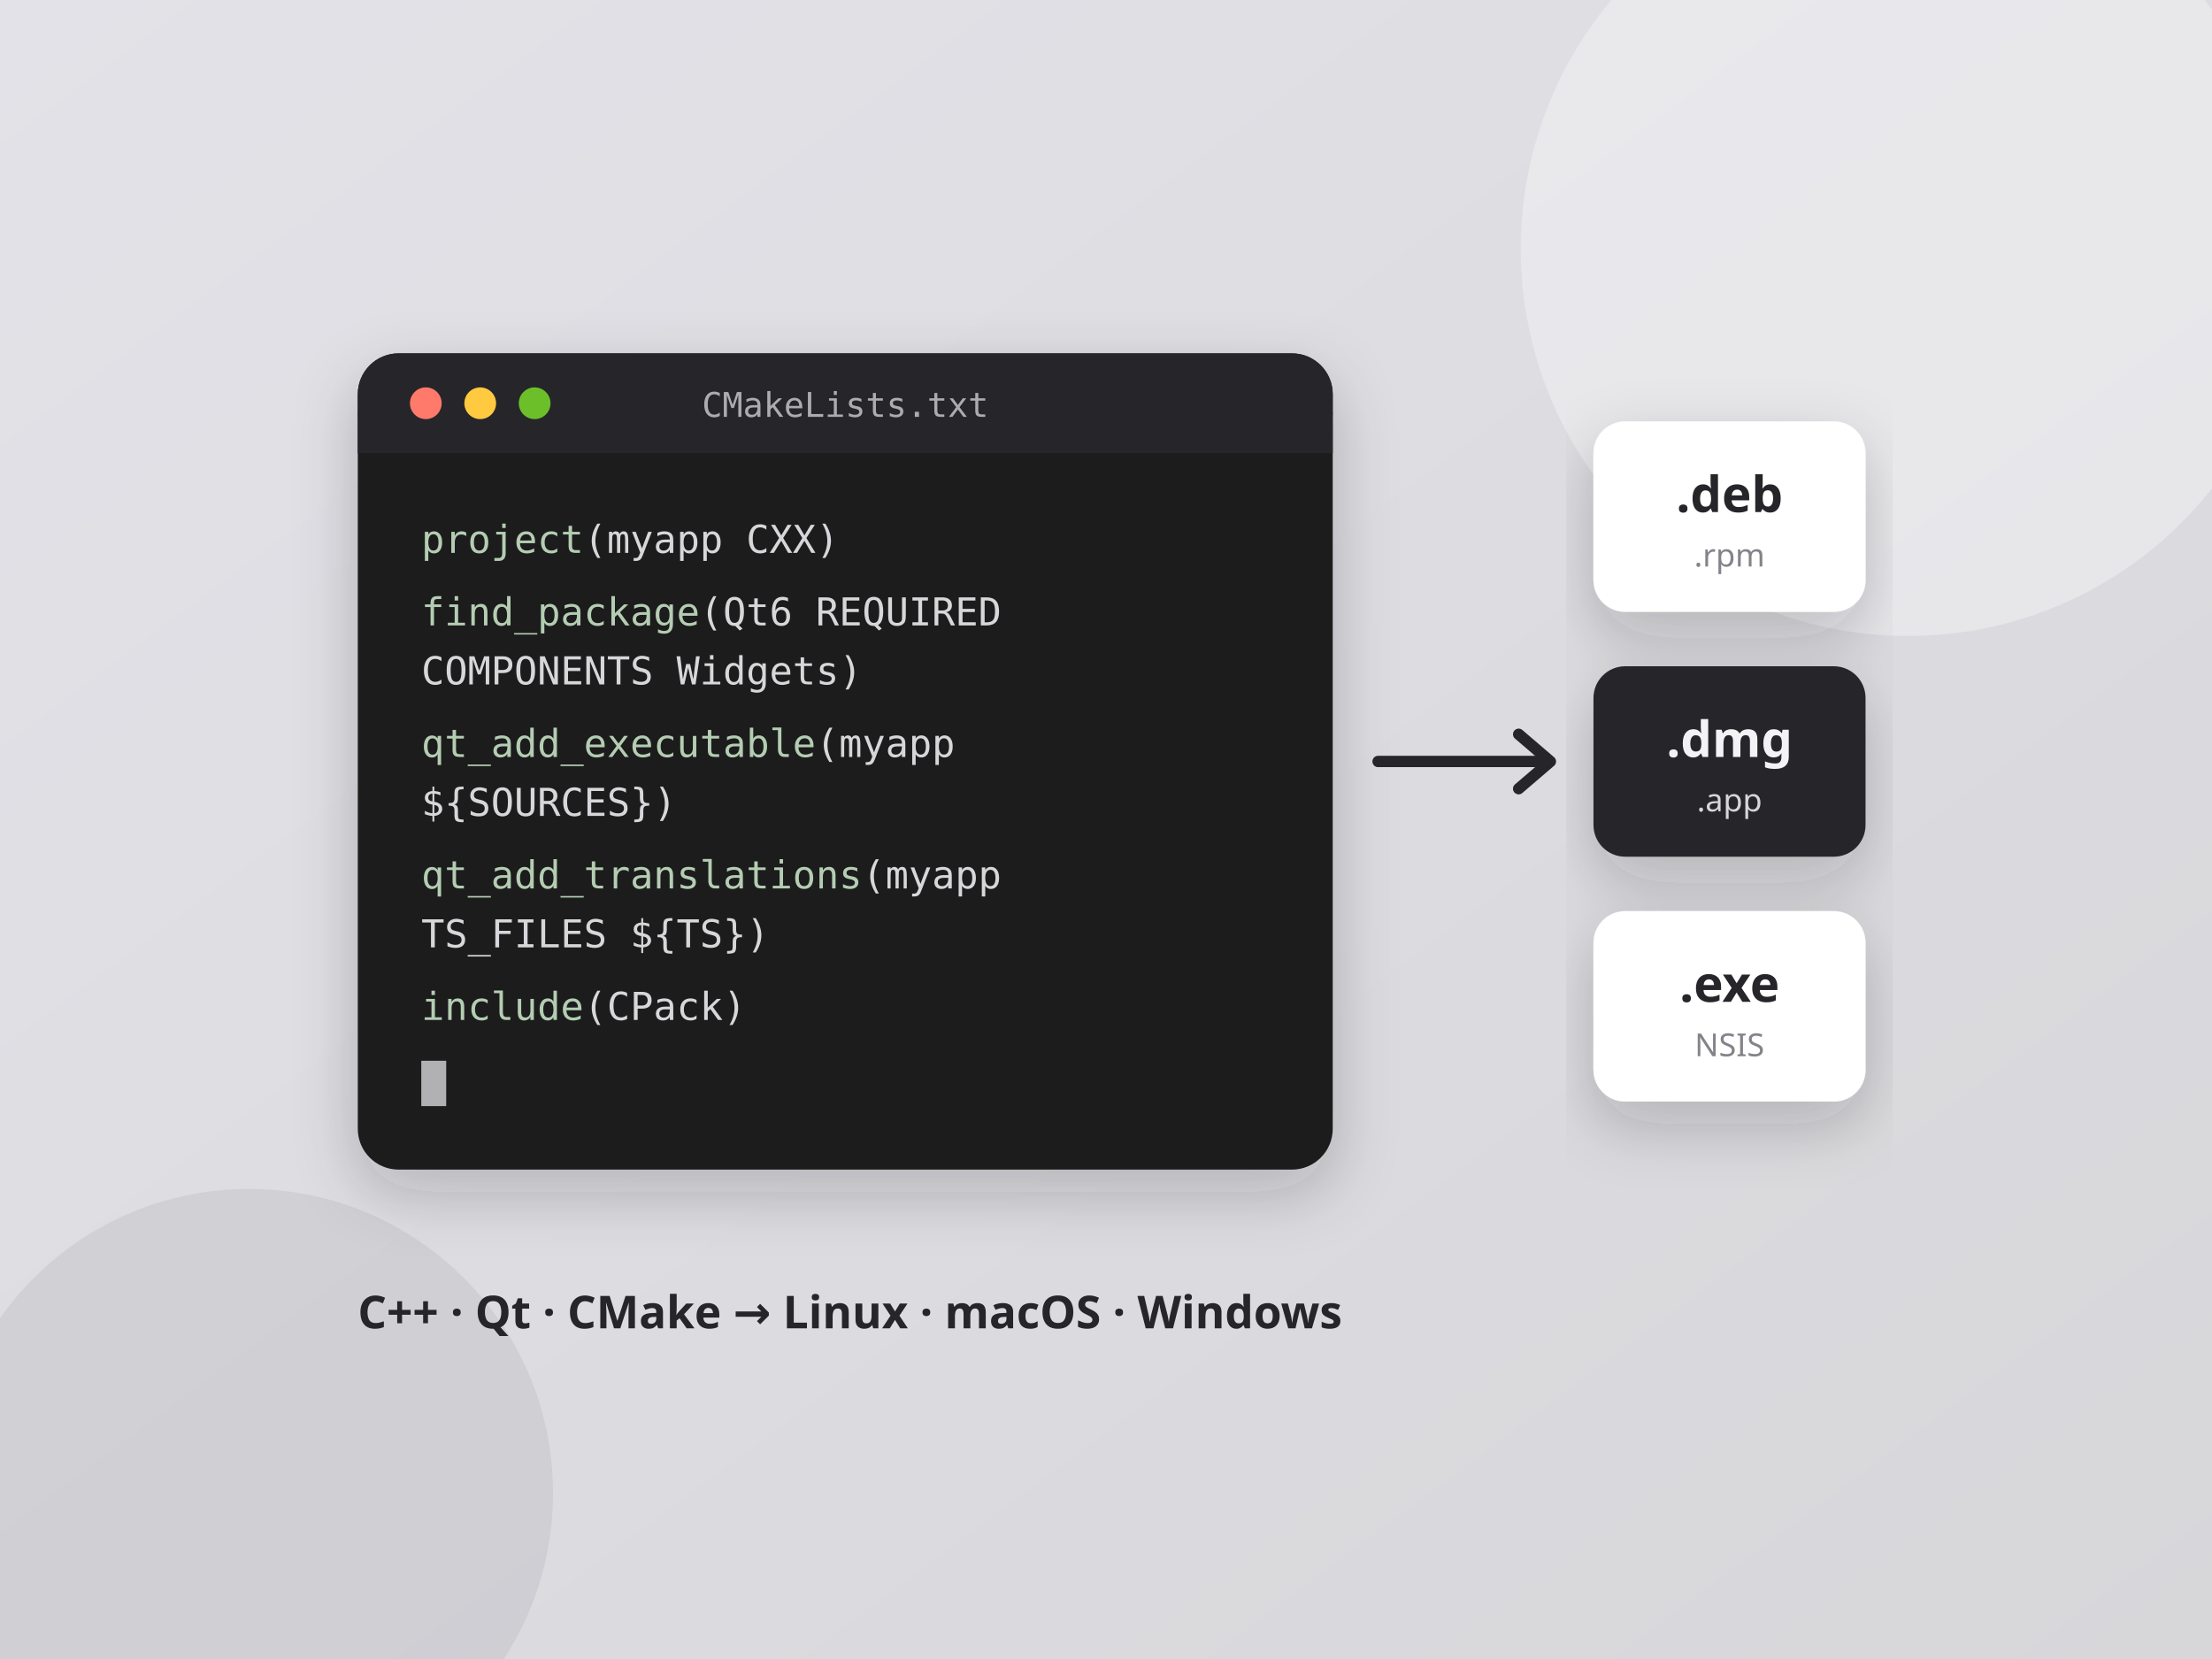
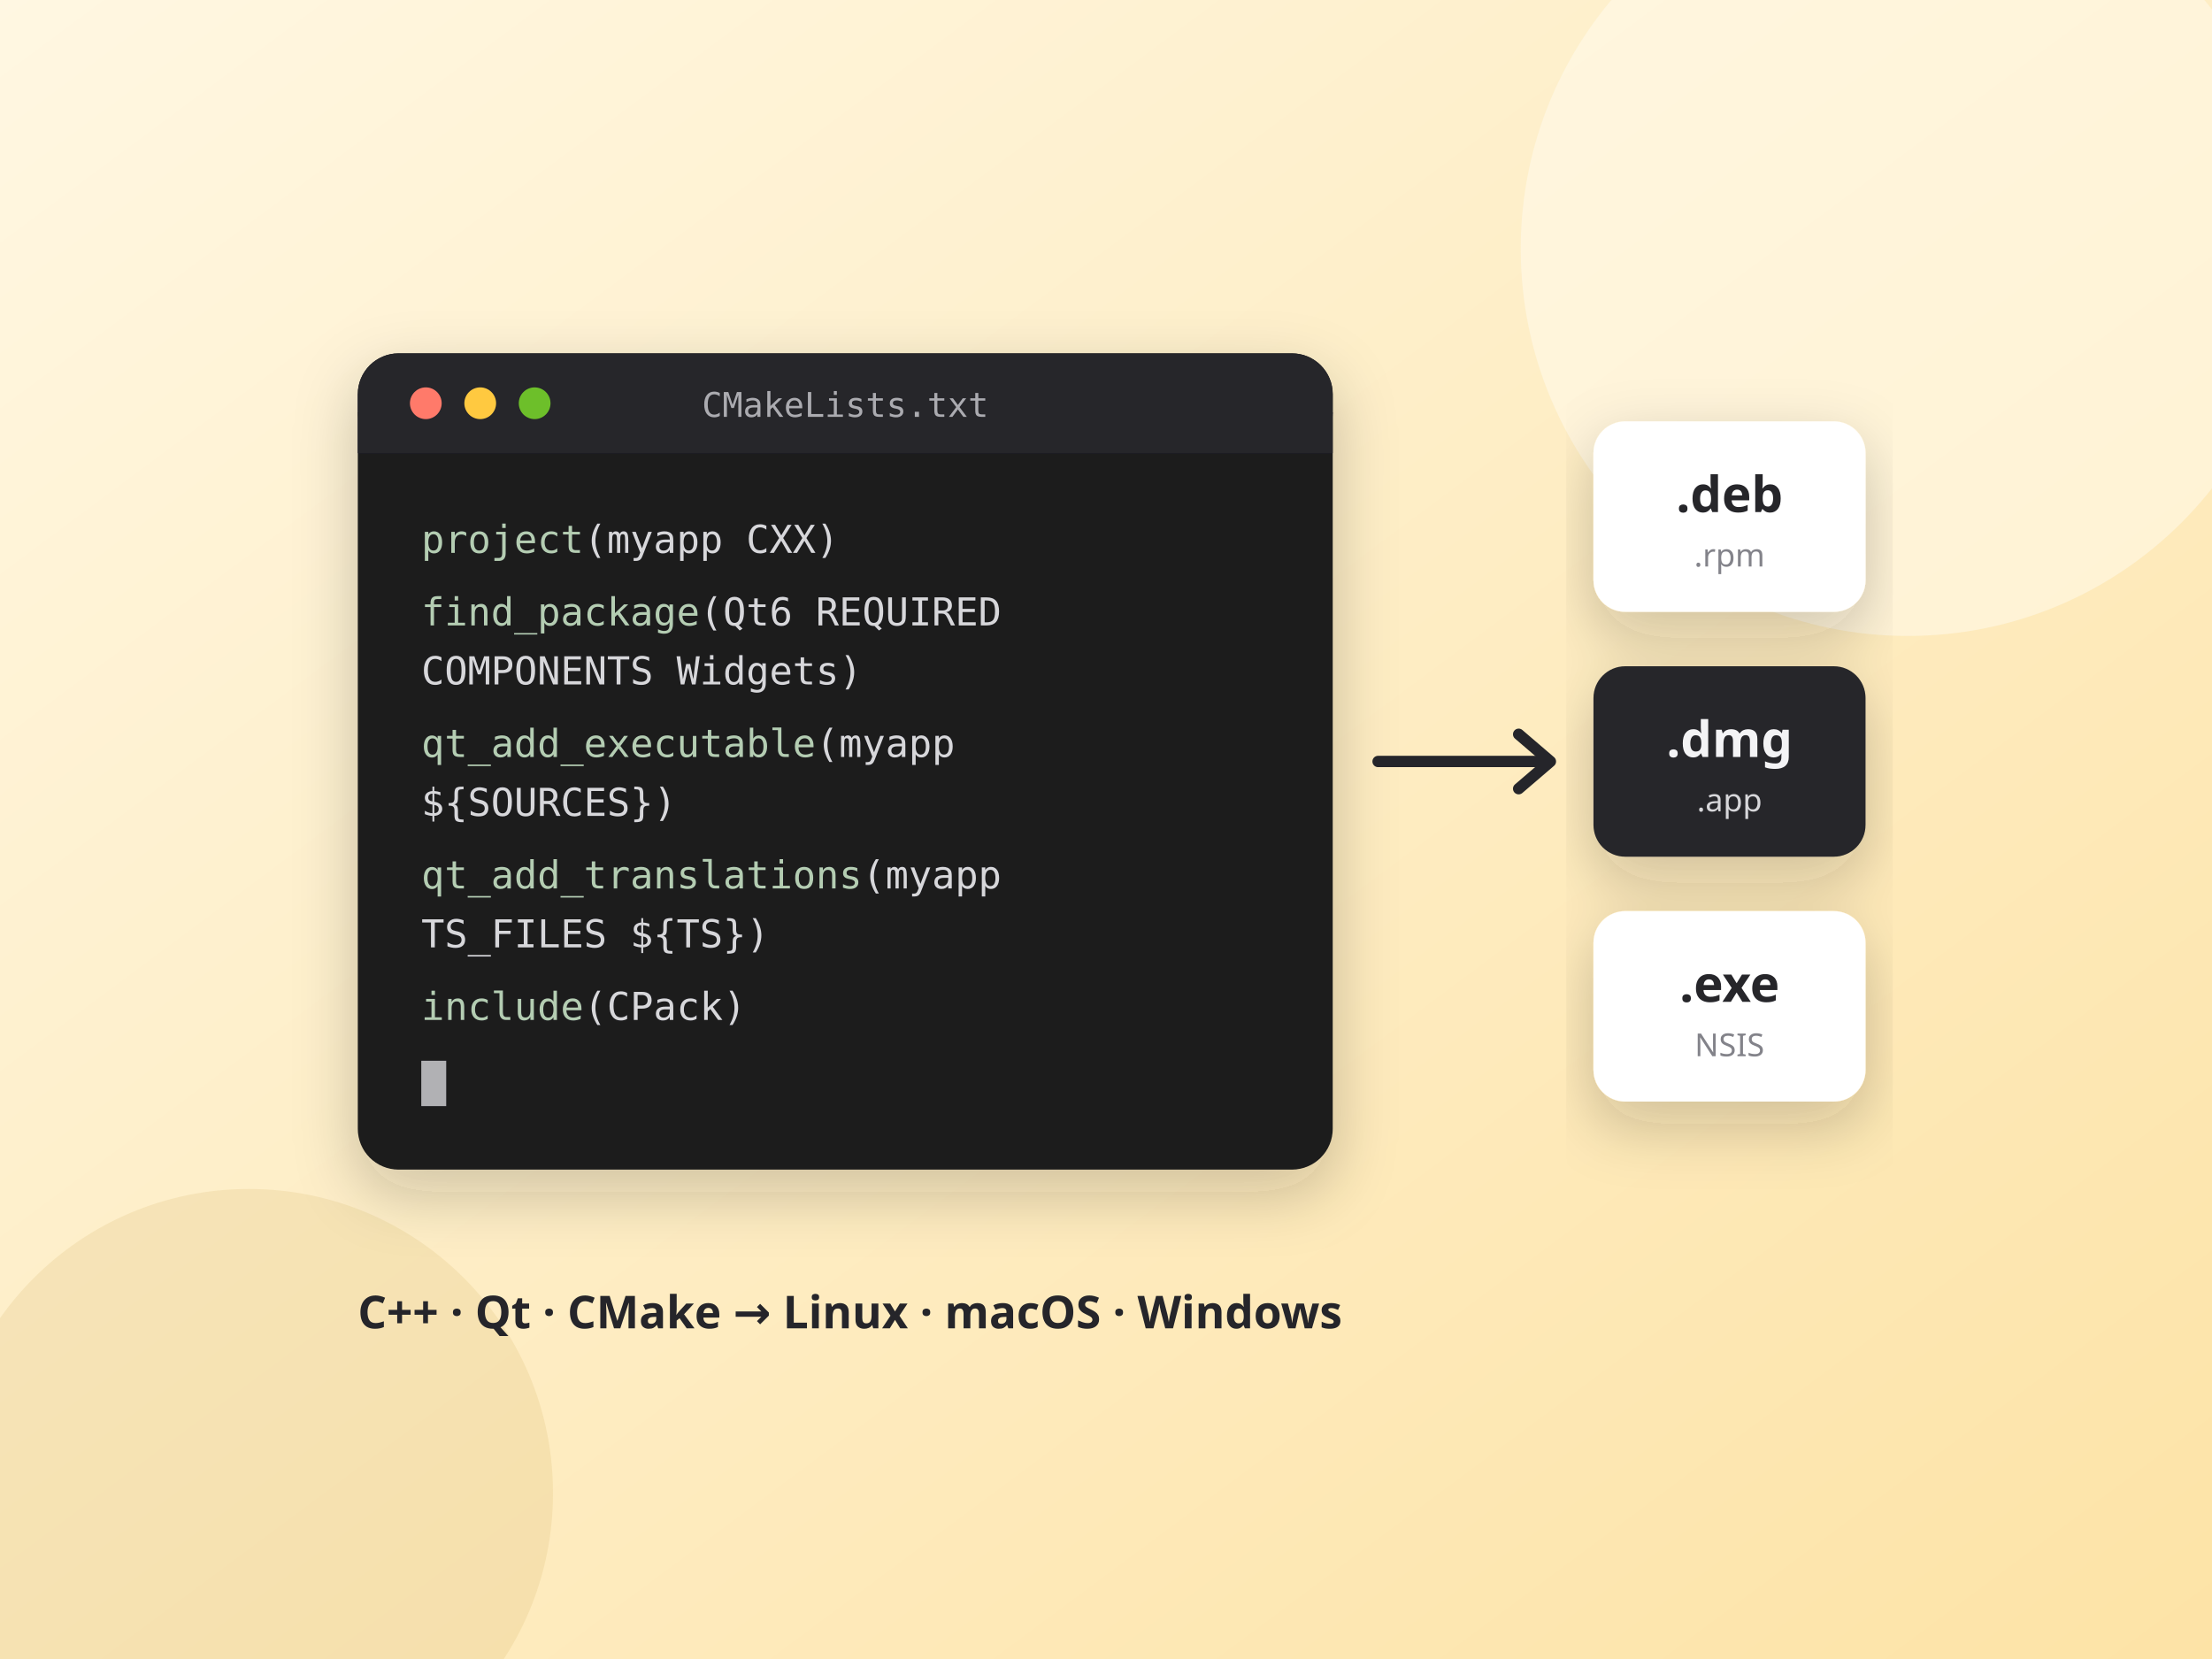
<svg xmlns="http://www.w3.org/2000/svg" viewBox="0 0 800 600" role="img" aria-label="cmakeqt: a CMakeLists file building into Linux, macOS and Windows packages">
  <defs>
    <linearGradient id="bg" x1="0" y1="0" x2="1" y2="1">
-       <stop offset="0" stop-color="#e2e2e8" />
-       <stop offset="1" stop-color="#d7d7da" />
+       <stop offset="0" stop-color="#fff7e2" />
+       <stop offset="1" stop-color="#fde3a6" />
    </linearGradient>
    <filter id="shadow" x="-10%" y="-10%" width="120%" height="130%">
      <feDropShadow dx="0" dy="10" stdDeviation="14" flood-color="#25252a" flood-opacity="0.22" />
    </filter>
  </defs>
  <rect width="800" height="600" fill="url(#bg)" />
-   <circle cx="690" cy="90" r="140" fill="#f3f3f5" opacity="0.5" />
-   <circle cx="90" cy="540" r="110" fill="#83838a" opacity="0.15" />
+   <circle cx="690" cy="90" r="140" fill="#fffbf0" opacity="0.5" />
+   <circle cx="90" cy="540" r="110" fill="#c9a24a" opacity="0.15" />
  <g transform="translate(400 300) scale(0.82) translate(-400 -300)">
    <g filter="url(#shadow)">
      <rect x="70" y="90" width="430" height="360" rx="18" fill="#1b1b1f" />
      <rect x="70" y="90" width="430" height="44" rx="18" fill="#25252a" />
      <rect x="70" y="116" width="430" height="18" fill="#25252a" />
      <circle cx="100" cy="112" r="7" fill="#ff7a6b" />
      <circle cx="124" cy="112" r="7" fill="#ffc940" />
      <circle cx="148" cy="112" r="7" fill="#6dbf2a" />
      <text x="285" y="118" text-anchor="middle" font-family="JetBrains Mono, ui-monospace, monospace" font-size="15" fill="#ababb0">CMakeLists.txt</text>
      <g font-family="JetBrains Mono, ui-monospace, monospace" font-size="17">
        <text x="98" y="178" fill="#d7d7da">
          <tspan fill="#b4cdb2">project</tspan>(myapp CXX)</text>
        <text x="98" y="210" fill="#d7d7da">
          <tspan fill="#b4cdb2">find_package</tspan>(Qt6 REQUIRED</text>
        <text x="98" y="236" fill="#d7d7da">  COMPONENTS Widgets)</text>
        <text x="98" y="268" fill="#d7d7da">
          <tspan fill="#b4cdb2">qt_add_executable</tspan>(myapp</text>
        <text x="98" y="294" fill="#d7d7da">  ${SOURCES})</text>
        <text x="98" y="326" fill="#d7d7da">
          <tspan fill="#b4cdb2">qt_add_translations</tspan>(myapp</text>
        <text x="98" y="352" fill="#d7d7da">  TS_FILES ${TS})</text>
        <text x="98" y="384" fill="#d7d7da">
          <tspan fill="#b4cdb2">include</tspan>(CPack)</text>
        <rect x="98" y="402" width="11" height="20" fill="#d7d7da" opacity="0.8" />
      </g>
    </g>
    <path d="M520 270 C 560 270, 560 270, 590 270" stroke="#25252a" stroke-width="5" fill="none" stroke-linecap="round" />
    <path d="M582 258 L596 270 L582 282" stroke="#25252a" stroke-width="5" fill="none" stroke-linecap="round" stroke-linejoin="round" />
    <g font-family="DM Sans, system-ui, sans-serif" font-weight="700" text-anchor="middle" filter="url(#shadow)">
      <g transform="translate(615 120)">
        <rect width="120" height="84" rx="14" fill="#FFFFFF" />
        <text x="60" y="40" font-size="22" fill="#25252a">.deb</text>
        <text x="60" y="64" font-size="14" font-weight="500" fill="#83838a">.rpm</text>
      </g>
      <g transform="translate(615 228)">
        <rect width="120" height="84" rx="14" fill="#25252a" />
        <text x="60" y="40" font-size="22" fill="#f3f3f5">.dmg</text>
        <text x="60" y="64" font-size="14" font-weight="500" fill="#d7d7da">.app</text>
      </g>
      <g transform="translate(615 336)">
        <rect width="120" height="84" rx="14" fill="#FFFFFF" />
        <text x="60" y="40" font-size="22" fill="#25252a">.exe</text>
        <text x="60" y="64" font-size="14" font-weight="500" fill="#83838a">NSIS</text>
      </g>
    </g>
    <text x="70" y="520" font-family="DM Sans, system-ui, sans-serif" font-size="20" font-weight="600" fill="#25252a">C++ · Qt · CMake → Linux · macOS · Windows</text>
  </g>
</svg>
